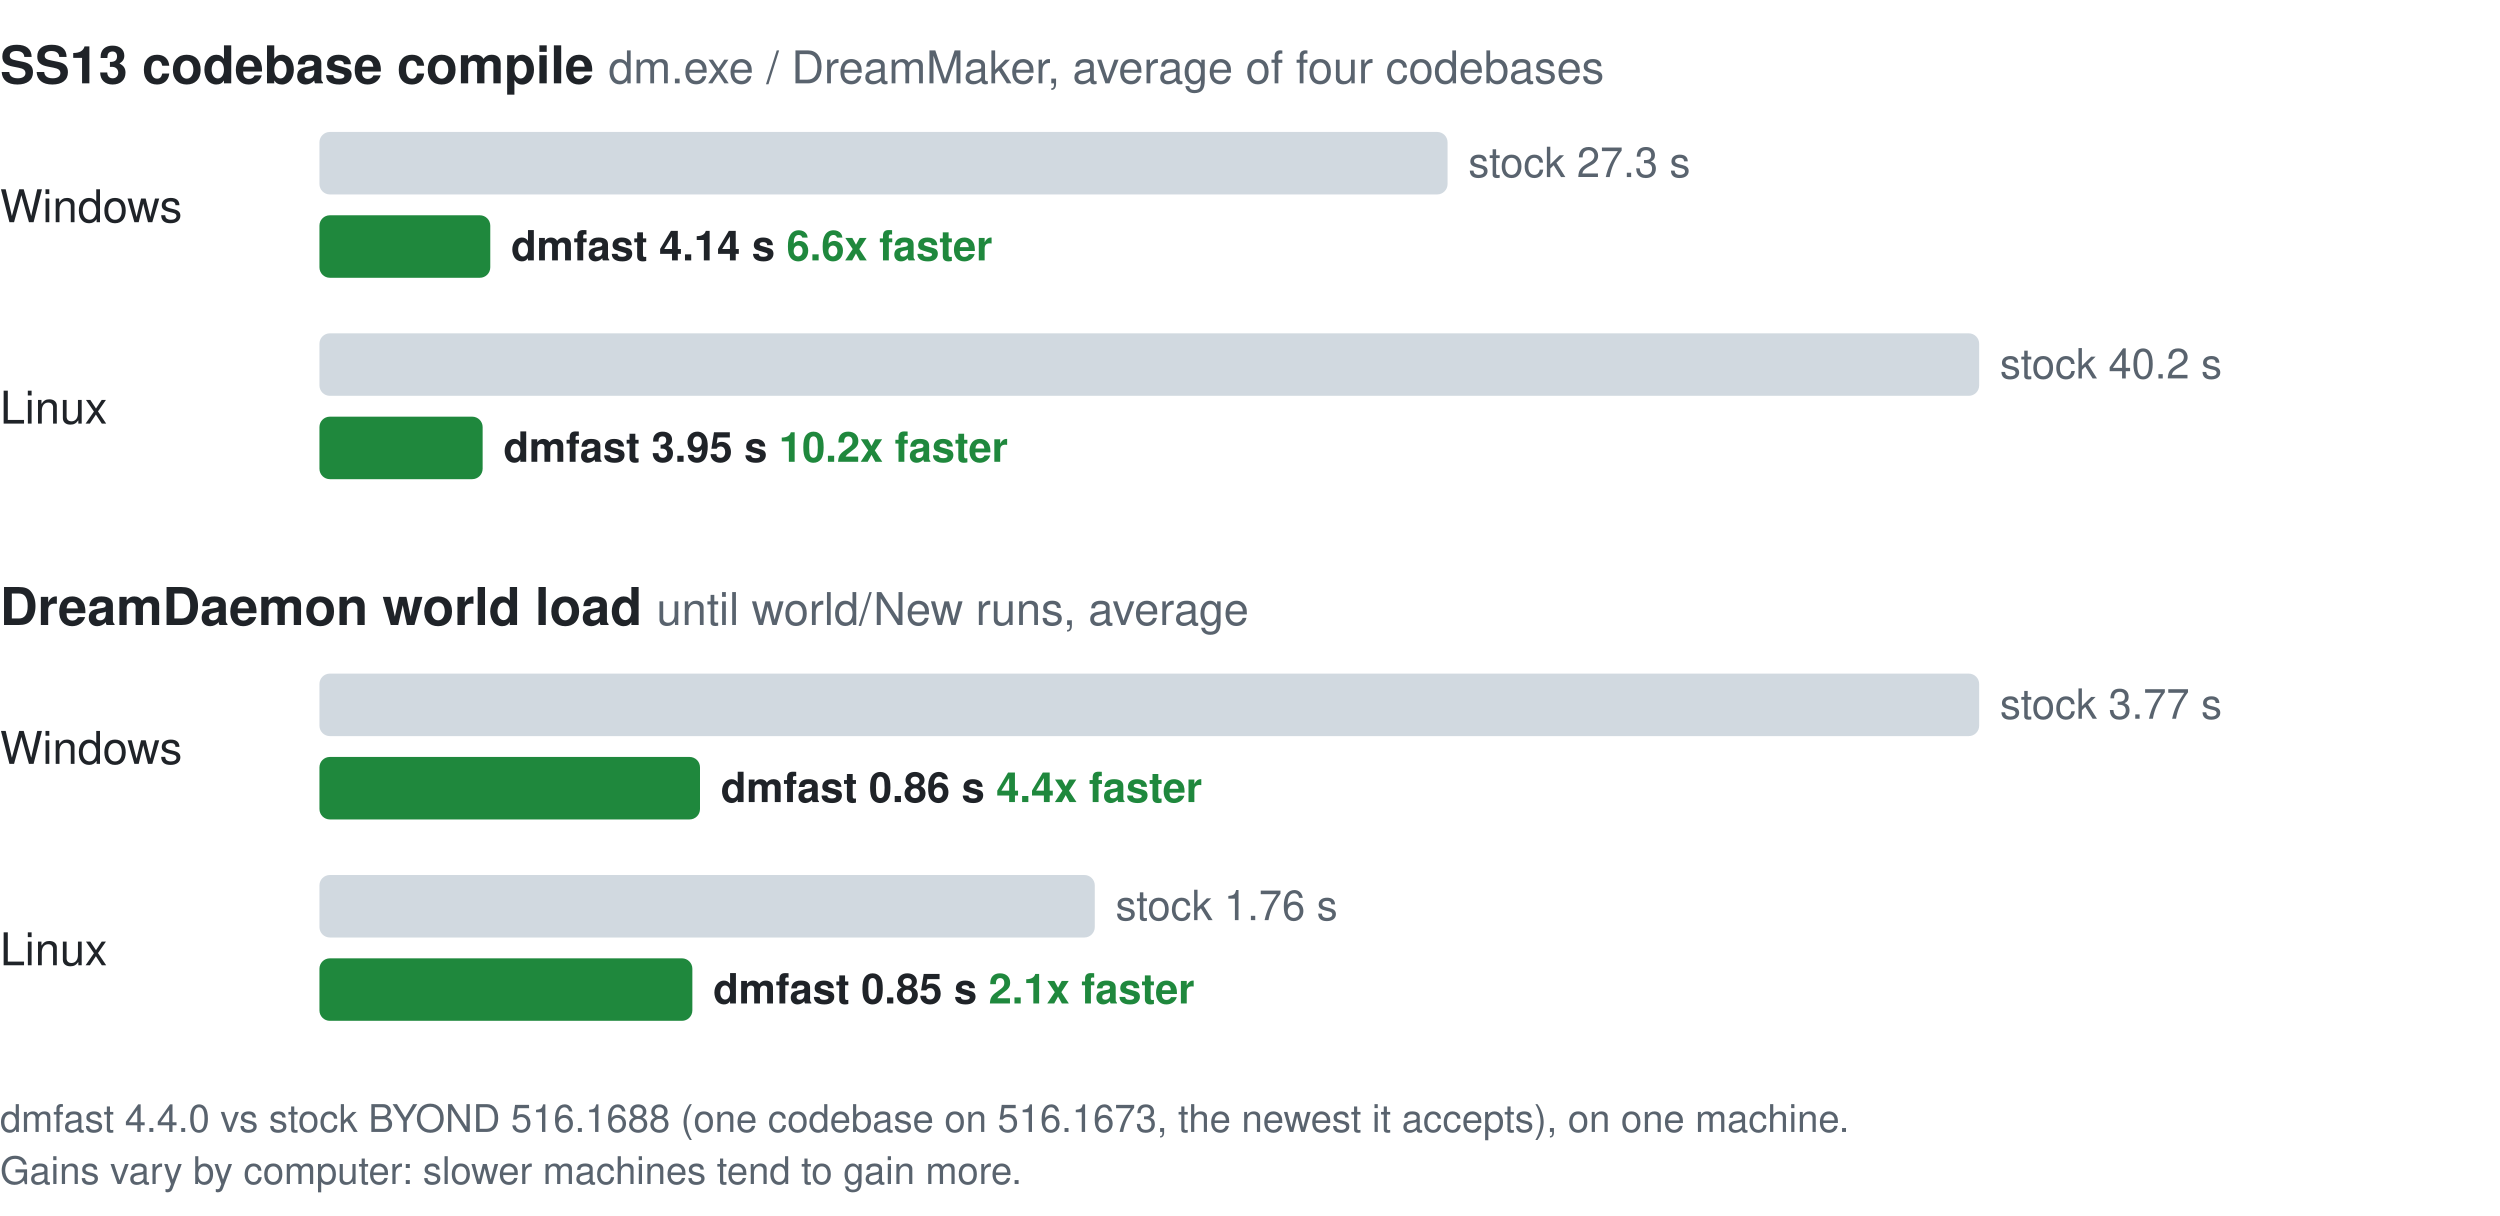
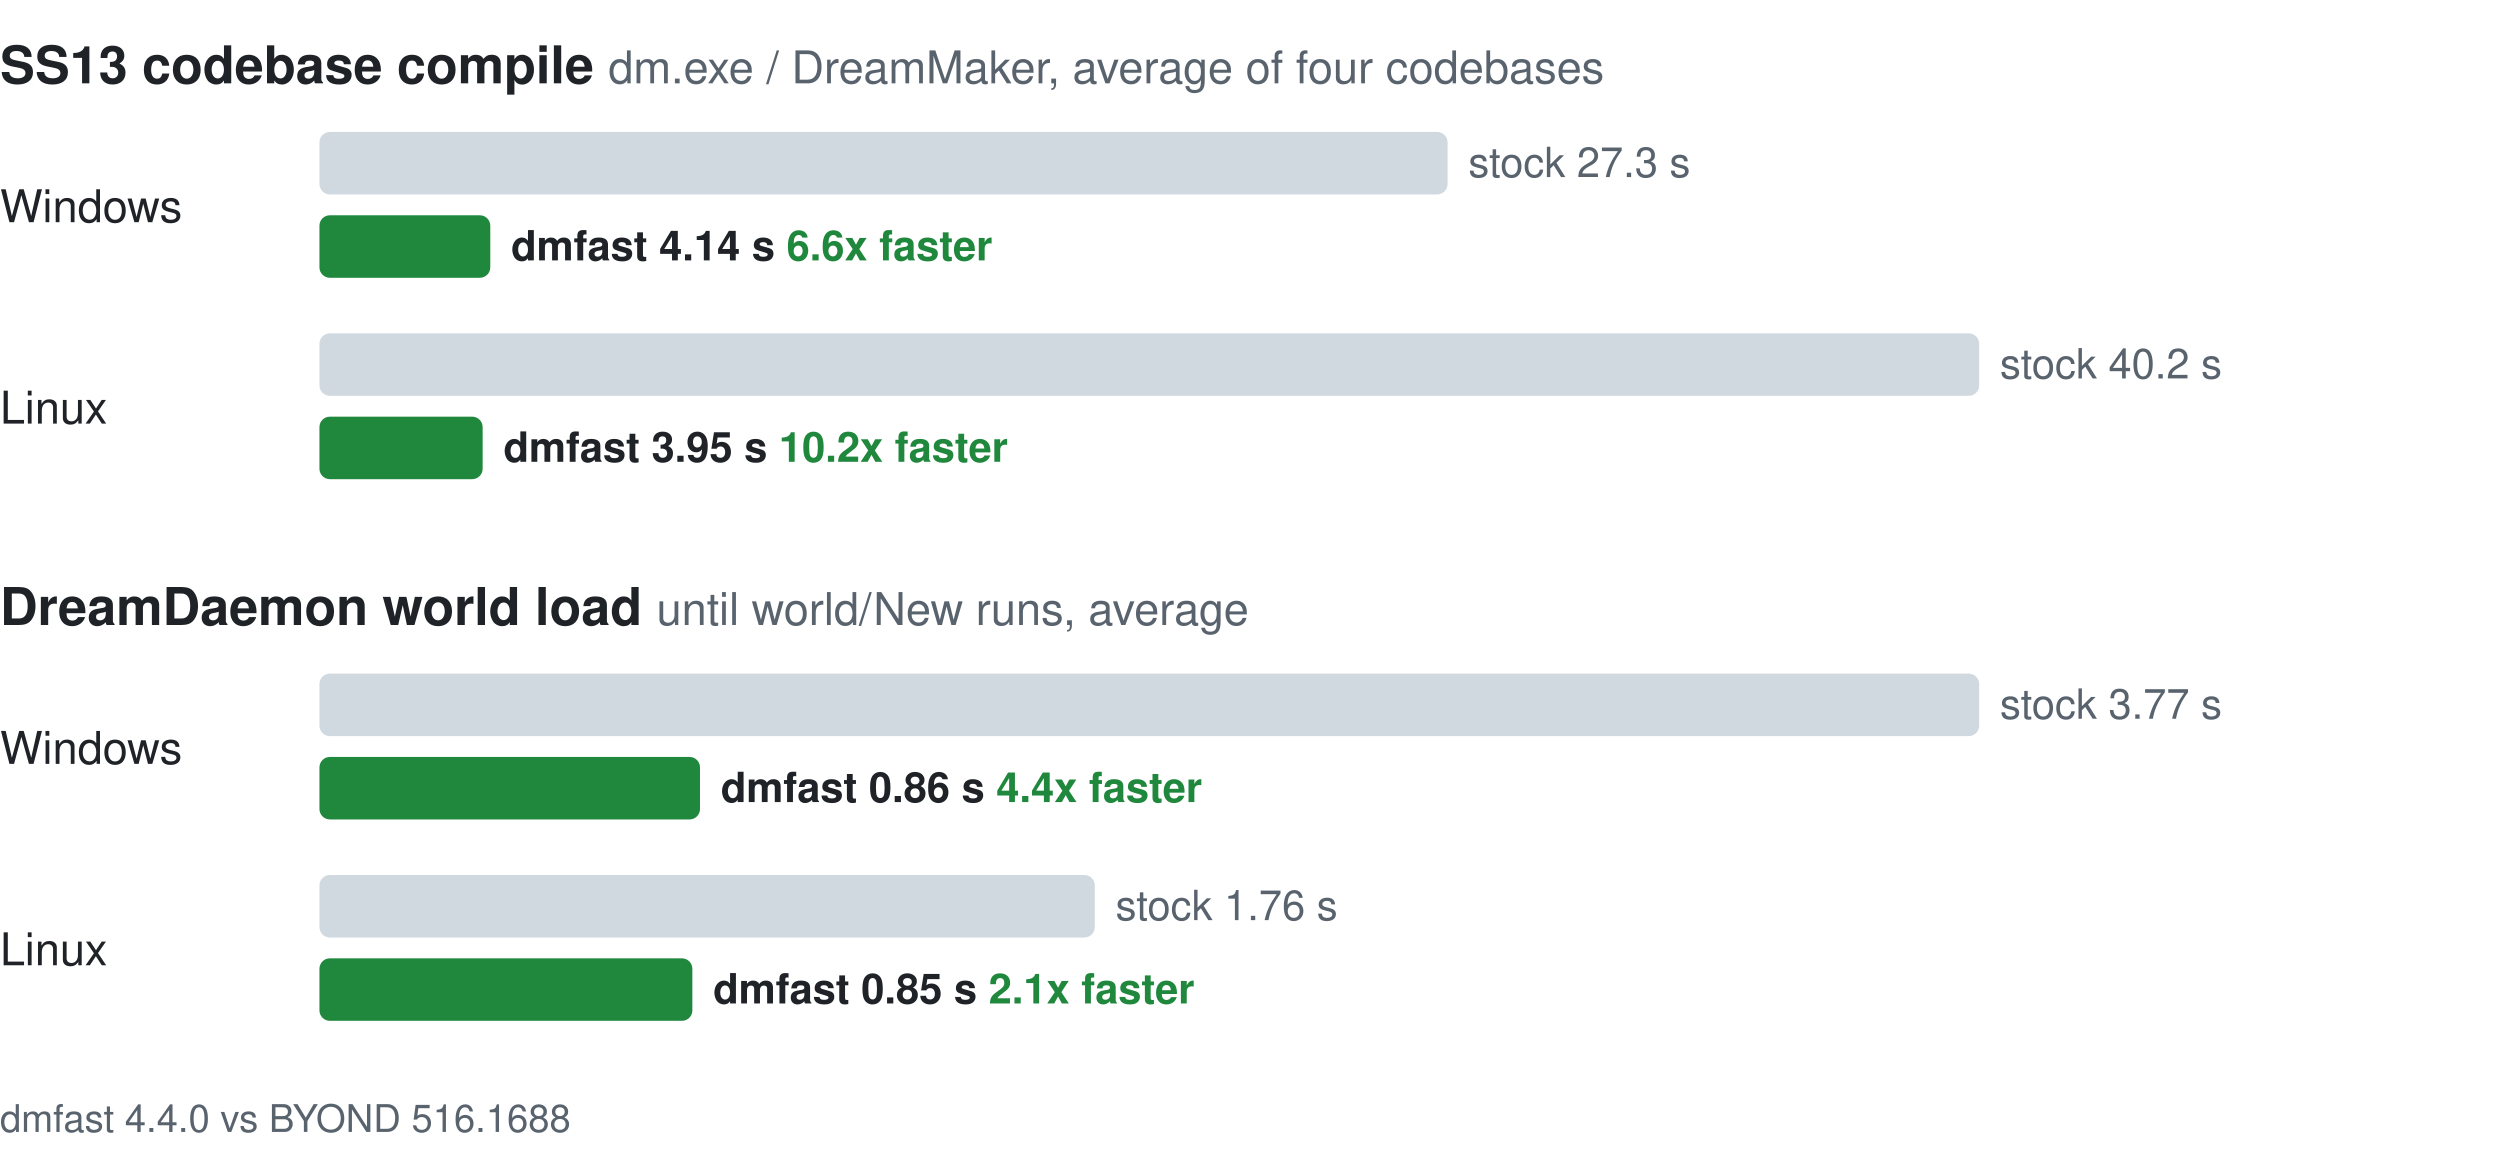
- <svg xmlns="http://www.w3.org/2000/svg" width="720" height="350" viewBox="0 0 720 350" font-family="-apple-system,BlinkMacSystemFont,Segoe UI,Helvetica,Arial,sans-serif" role="img" aria-label="dmfast speedups over four large SS13 codebases: compile 6.6x faster on Windows and 10.2x on Linux; DreamDaemon world load 4.3x and 2.1x faster">
+ <svg xmlns="http://www.w3.org/2000/svg" width="720" height="334" viewBox="0 0 720 334" font-family="-apple-system,BlinkMacSystemFont,Segoe UI,Helvetica,Arial,sans-serif" role="img" aria-label="dmfast speedups, average of four SS13 codebases: compile 6.6x faster on Windows and 10.2x on Linux; DreamDaemon world load 4.4x and 2.1x faster">
  <text x="0" y="24" font-size="15" font-weight="600" fill="#1f2328">SS13 codebase compile <tspan font-weight="400" fill="#59636e" font-size="13">dm.exe / DreamMaker, average of four codebases</tspan>
  </text>
  <text x="0" y="64.0" font-size="13" fill="#1f2328">Windows</text>
  <rect x="92" y="38" width="324.9" height="18" rx="3" fill="#d1d9e0" />
  <text x="422.9" y="51" font-size="12" fill="#59636e">stock 27.3 s</text>
  <rect x="92" y="62" width="49.2" height="18" rx="3" fill="#1f883d" />
  <text x="147.2" y="75" font-size="12" fill="#1f2328">
    <tspan font-weight="600">dmfast 4.14 s</tspan>
    <tspan fill="#1f883d" font-weight="700">6.6x faster</tspan>
  </text>
  <text x="0" y="122.0" font-size="13" fill="#1f2328">Linux</text>
  <rect x="92" y="96" width="478.0" height="18" rx="3" fill="#d1d9e0" />
  <text x="576.0" y="109" font-size="12" fill="#59636e">stock 40.2 s</text>
  <rect x="92" y="120" width="47.0" height="18" rx="3" fill="#1f883d" />
  <text x="145.0" y="133" font-size="12" fill="#1f2328">
    <tspan font-weight="600">dmfast 3.95 s</tspan>
    <tspan fill="#1f883d" font-weight="700">10.2x faster</tspan>
  </text>
  <text x="0" y="180" font-size="15" font-weight="600" fill="#1f2328">DreamDaemon world load <tspan font-weight="400" fill="#59636e" font-size="13">until world/New runs, average</tspan>
  </text>
  <text x="0" y="220.0" font-size="13" fill="#1f2328">Windows</text>
  <rect x="92" y="194" width="478.0" height="18" rx="3" fill="#d1d9e0" />
  <text x="576.0" y="207" font-size="12" fill="#59636e">stock 3.77 s</text>
  <rect x="92" y="218" width="109.6" height="18" rx="3" fill="#1f883d" />
  <text x="207.6" y="231" font-size="12" fill="#1f2328">
    <tspan font-weight="600">dmfast 0.86 s</tspan>
    <tspan fill="#1f883d" font-weight="700">4.4x faster</tspan>
  </text>
  <text x="0" y="278.0" font-size="13" fill="#1f2328">Linux</text>
  <rect x="92" y="252" width="223.3" height="18" rx="3" fill="#d1d9e0" />
  <text x="321.3" y="265" font-size="12" fill="#59636e">stock 1.76 s</text>
  <rect x="92" y="276" width="107.4" height="18" rx="3" fill="#1f883d" />
  <text x="205.4" y="289" font-size="12" fill="#1f2328">
    <tspan font-weight="600">dmfast 0.85 s</tspan>
    <tspan fill="#1f883d" font-weight="700">2.1x faster</tspan>
  </text>
-   <text x="0" y="326" font-size="11" fill="#59636e">dmfast 4.4.0 vs stock BYOND 516.1688 (one codebase on 516.1673, the newest it accepts), on one machine.</text>
-   <text x="0" y="341" font-size="11" fill="#59636e">Gains vary by computer: slower machines tend to gain more.</text>
+   <text x="0" y="326" font-size="11" fill="#59636e">dmfast 4.4.0 vs BYOND 516.1688</text>
</svg>
